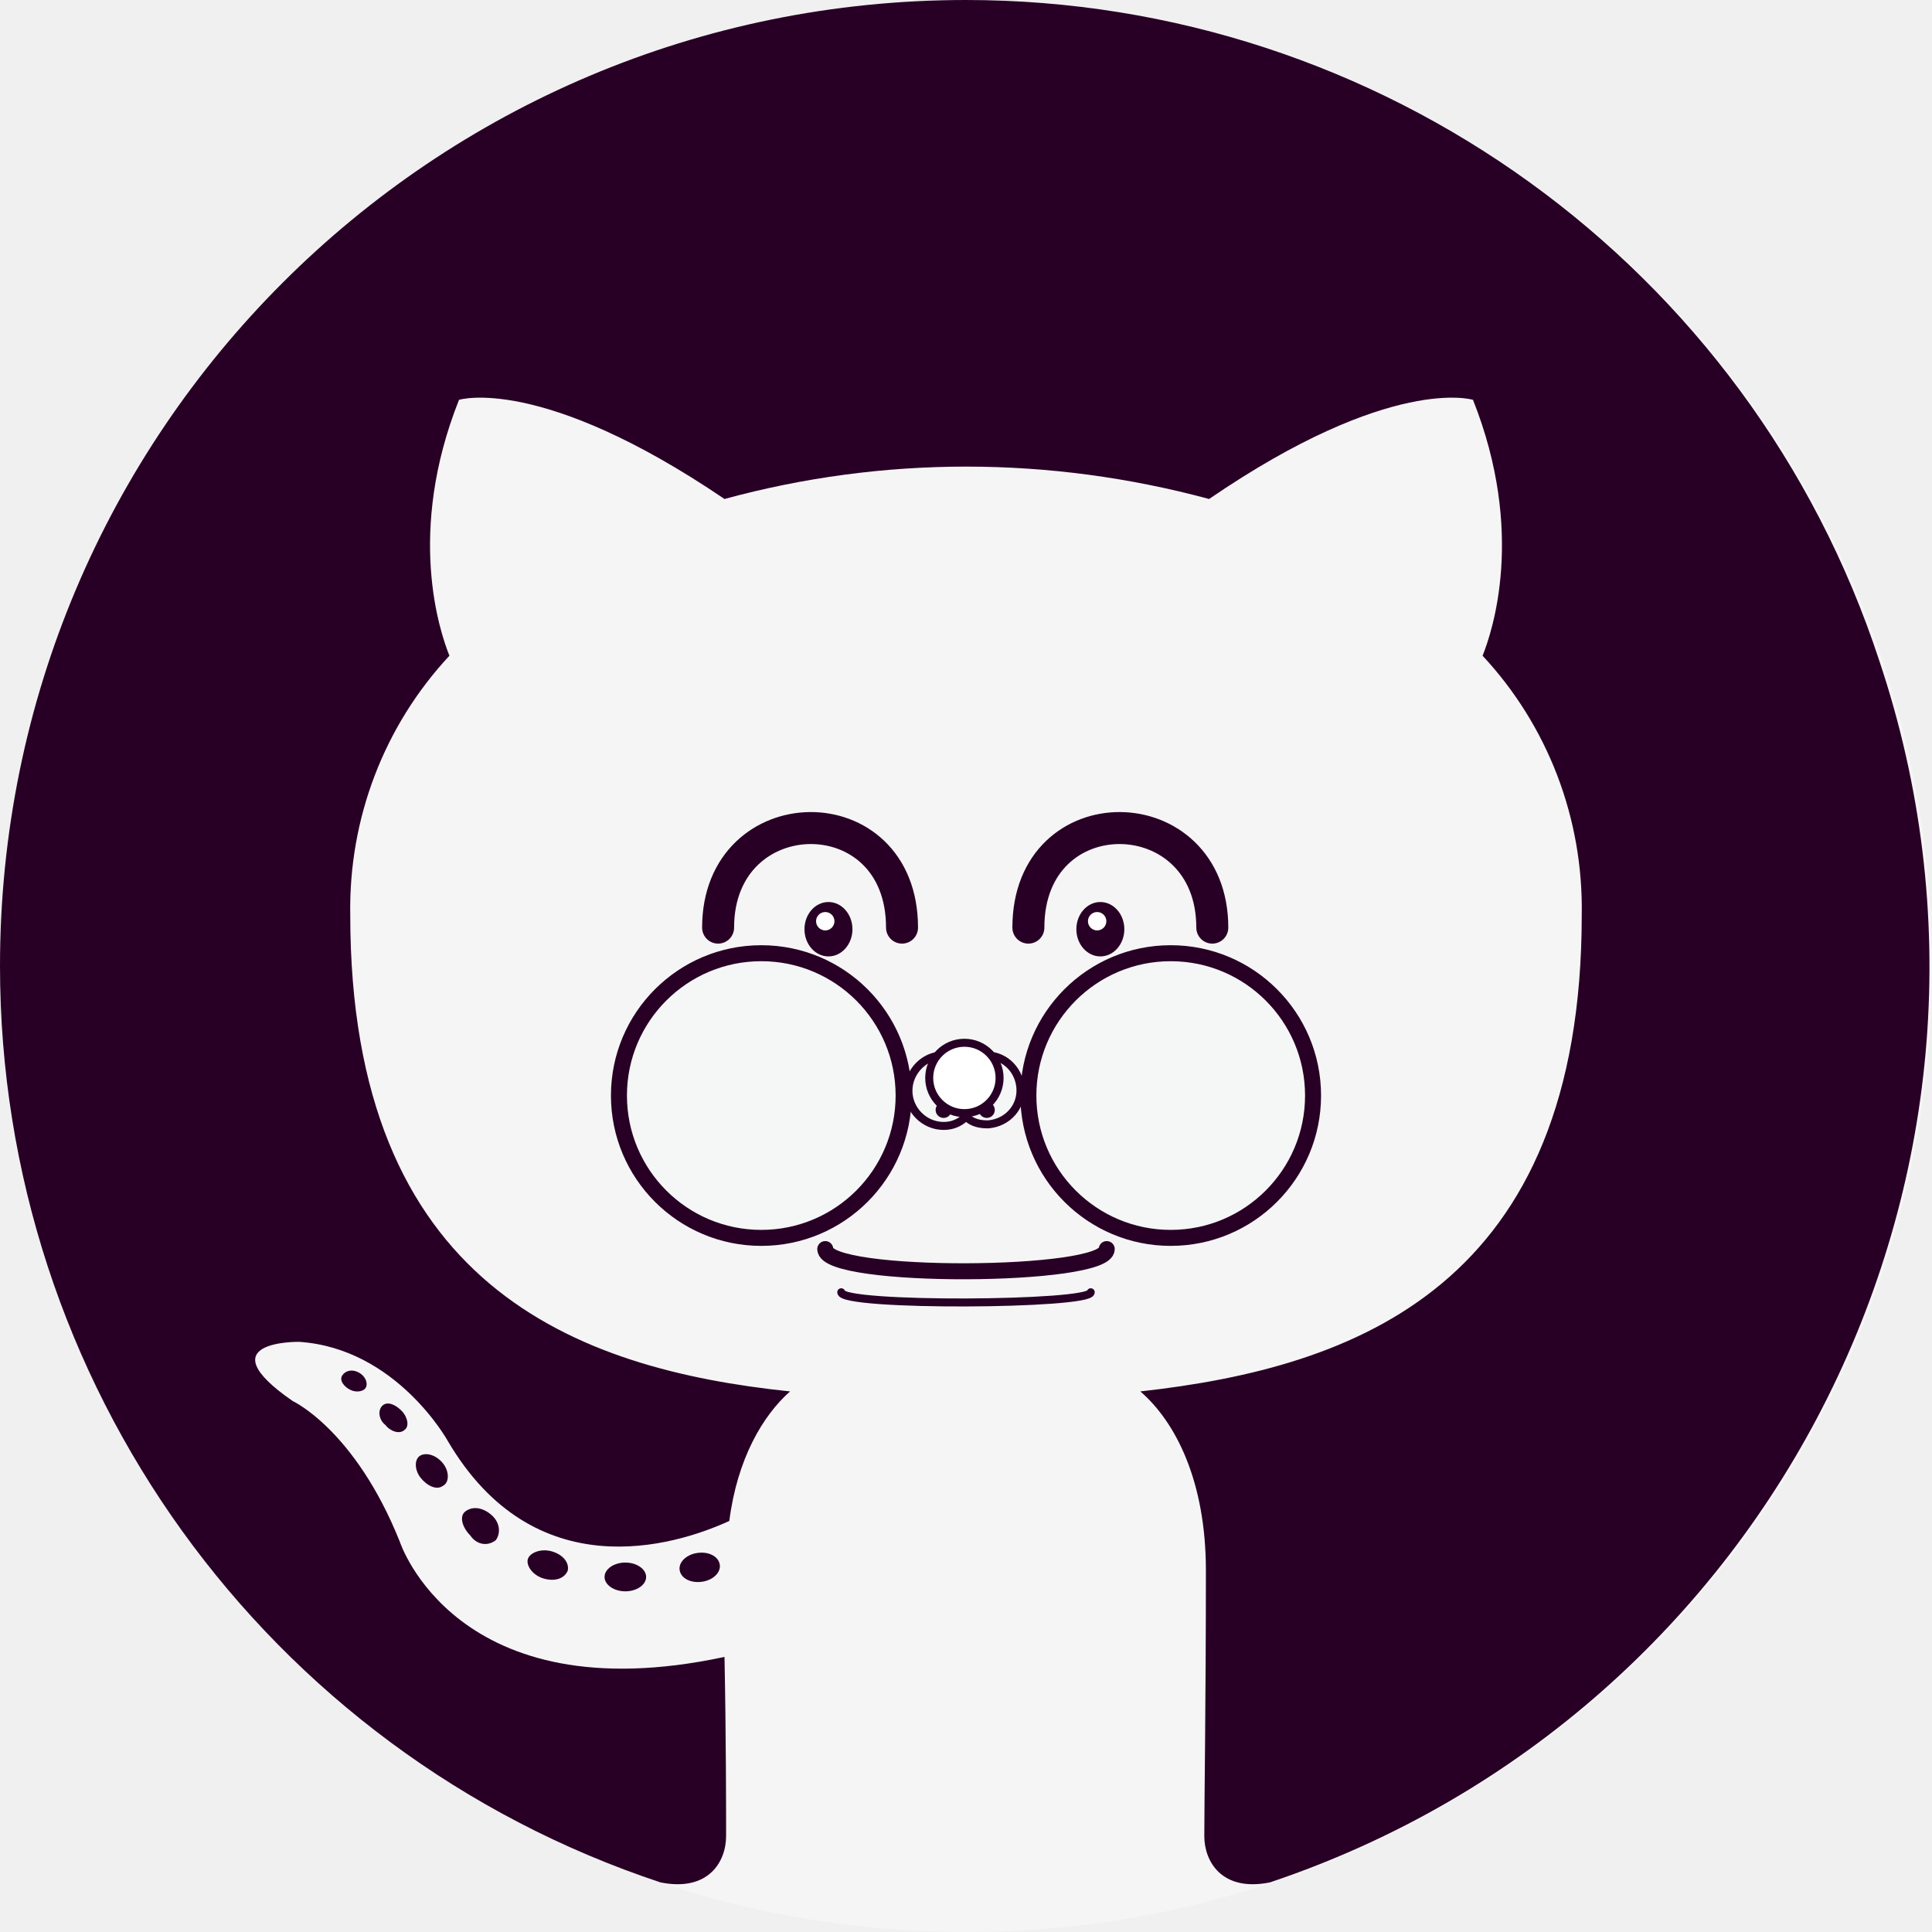
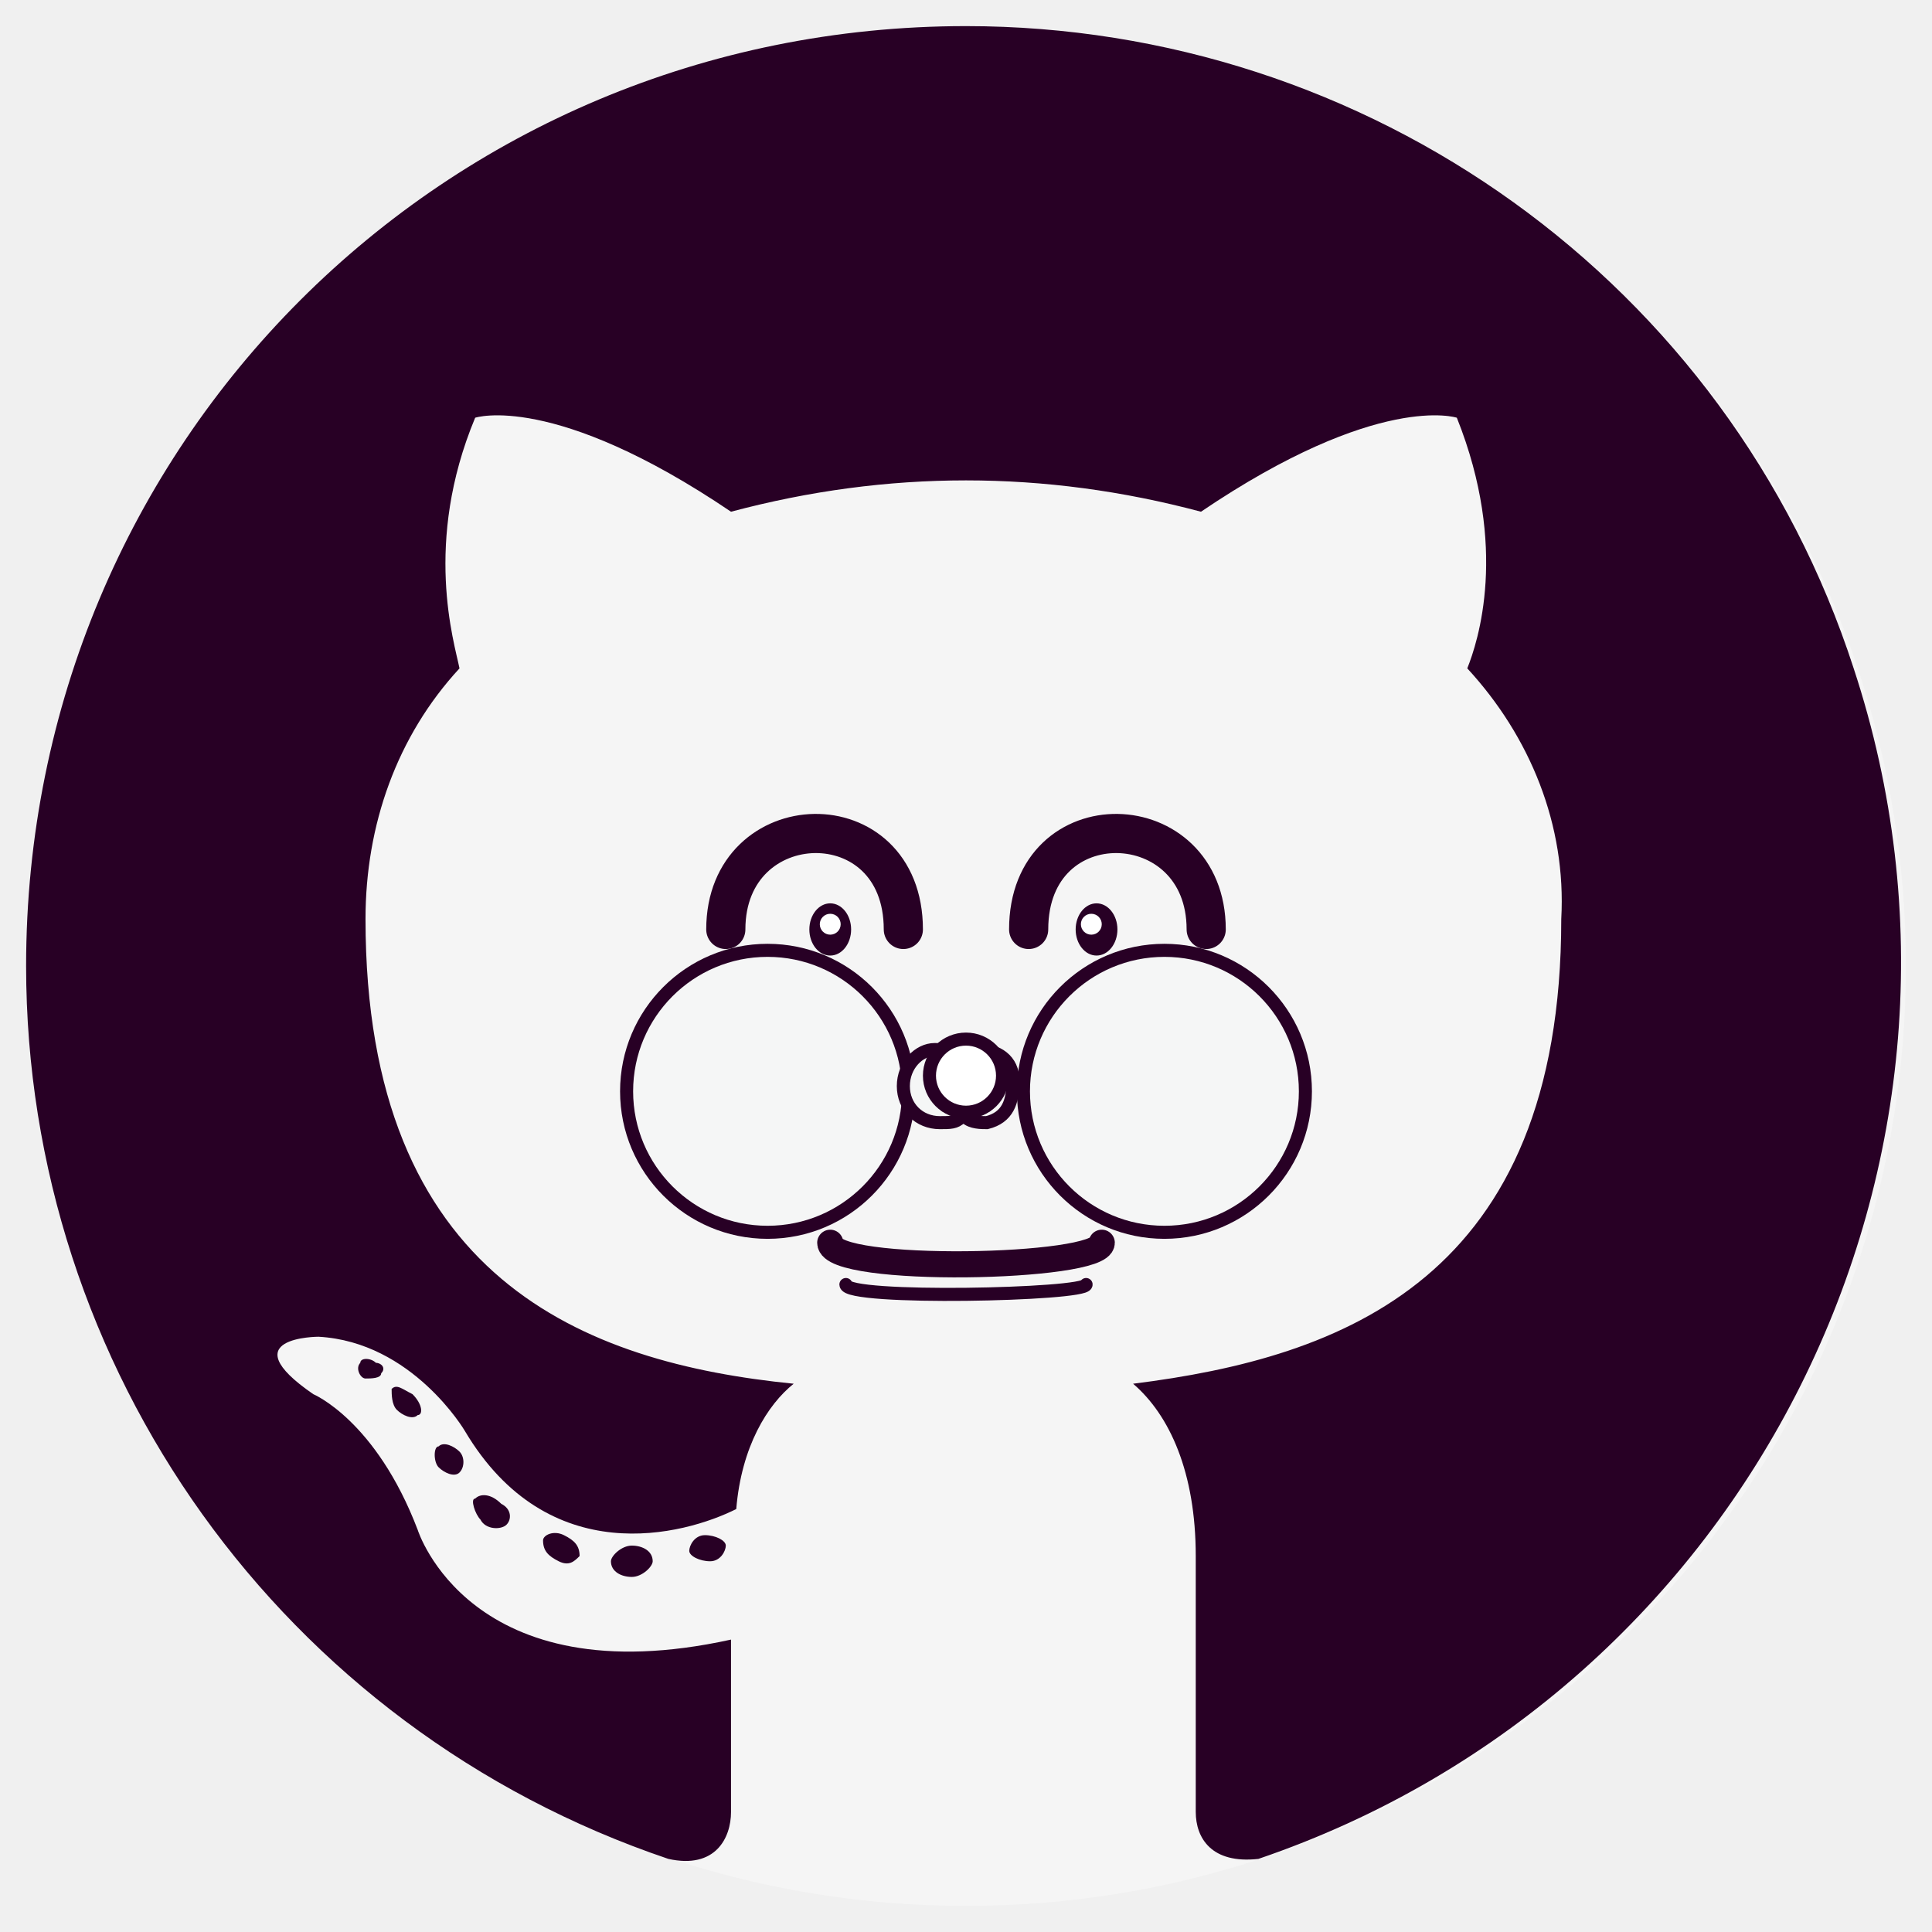
- <svg xmlns="http://www.w3.org/2000/svg" version="1.1" id="Layer_1" x="0px" y="0px" viewBox="0 0 120.8 120.8" style="enable-background:new 0 0 120.8 120.8;" xml:space="preserve">
+ <svg xmlns="http://www.w3.org/2000/svg" version="1.1" id="Layer_1" x="0px" y="0px" viewBox="0 0 37 37" style="enable-background:new 0 0 37 37;" xml:space="preserve">
  <style type="text/css">
	.st0{fill:#F5F5F5;}
	.st1{fill:#280025;}
- 	.st2{fill:#FFFFFF;stroke:#280025;stroke-width:0.25;stroke-miterlimit:10;}
- 	.st3{fill:#F5F6F6;stroke:#280025;stroke-linecap:round;}
- 	.st4{fill:#F5F6F6;stroke:#280025;stroke-width:0.5;stroke-miterlimit:10;}
- 	.st5{fill:#FFFFFF;stroke:#280025;stroke-width:0.5;stroke-miterlimit:10;}
- 	.st6{fill:none;stroke:#280025;stroke-linecap:round;}
- 	.st7{fill:none;stroke:#280025;stroke-width:0.5;stroke-linecap:round;}
- 	.st8{fill:none;stroke:#280025;stroke-width:2;stroke-linecap:round;}
+ 	.st2{fill:#FFFFFF;}
+ 	.st3{fill:#F5F6F6;stroke:#280025;stroke-width:0.25;stroke-linecap:round;}
+ 	.st4{fill:#F5F6F6;stroke:#280025;stroke-width:0.25;stroke-miterlimit:10;}
+ 	.st5{fill:#FFFFFF;stroke:#280025;stroke-width:0.25;stroke-miterlimit:10;}
+ 	.st6{fill:none;stroke:#280025;stroke-width:0.5;stroke-linecap:round;}
+ 	.st7{fill:none;stroke:#280025;stroke-width:0.25;stroke-linecap:round;}
+ 	.st8{fill:none;stroke:#280025;stroke-width:0.75;stroke-linecap:round;}
	.st9{fill-rule:evenodd;clip-rule:evenodd;fill:#280025;}
</style>
  <g id="Layer_2_1_">
    <g id="Layer_2-2">
      <g id="Github">
-         <circle id="Background" class="st0" cx="60.4" cy="60.4" r="60.4" />
+         <circle id="Background" class="st0" cx="18.5" cy="18.5" r="18" />
        <g id="Face">
          <g id="Left_Eye">
-             <ellipse class="st1" cx="68.8" cy="58.1" rx="1.5" ry="1.7" />
-             <circle class="st2" cx="68.6" cy="57.6" r="0.7" />
+             <ellipse class="st1" cx="21" cy="17.8" rx="0.4" ry="0.5" />
+             <circle class="st2" cx="20.9" cy="17.7" r="0.2" />
          </g>
          <g id="Right_Eye">
-             <ellipse class="st1" cx="51.8" cy="58.1" rx="1.5" ry="1.7" />
-             <circle class="st2" cx="51.6" cy="57.6" r="0.7" />
+             <ellipse class="st1" cx="15.9" cy="17.8" rx="0.4" ry="0.5" />
+             <circle class="st2" cx="15.9" cy="17.7" r="0.2" />
          </g>
-           <circle class="st3" cx="47.6" cy="68.5" r="8.9" />
-           <circle class="st3" cx="73.2" cy="68.5" r="8.9" />
+           <circle class="st3" cx="14.7" cy="20.9" r="2.7" />
+           <circle class="st3" cx="22.3" cy="20.9" r="2.7" />
          <g id="Nose">
-             <path class="st4" d="M61.7,70.3c-0.4,0-0.9-0.1-1.2-0.4h-0.2L60.2,70c-0.4,0.3-0.8,0.4-1.2,0.4c-1.2,0-2.2-1-2.2-2.2       c0-1.2,1-2.2,2.1-2.2c0.4,0,0.9,0.1,1.2,0.4l0.1,0.1l0.1-0.1c0.4-0.3,0.8-0.4,1.2-0.4c1.2-0.1,2.2,0.8,2.3,2       c0.1,1.2-0.8,2.2-2,2.3C61.9,70.3,61.8,70.3,61.7,70.3L61.7,70.3z" />
+             <path class="st4" d="M18.9,21.5c-0.1,0-0.3,0-0.4-0.1h-0.1l0,0c-0.1,0.1-0.2,0.1-0.4,0.1c-0.4,0-0.7-0.3-0.7-0.7       c0-0.4,0.3-0.7,0.6-0.7c0.1,0,0.3,0,0.4,0.1l0,0l0,0c0.1-0.1,0.2-0.1,0.4-0.1c0.4,0,0.7,0.2,0.7,0.6S19.3,21.4,18.9,21.5       C18.9,21.5,18.9,21.5,18.9,21.5L18.9,21.5z" />
            <g id="Nostrils">
              <g id="Ellipse_29">
-                 <circle class="st1" cx="59" cy="69.4" r="0.5" />
+                 <circle class="st1" cx="18.1" cy="21.2" r="0.1" />
              </g>
              <g id="Ellipse_30">
-                 <circle class="st1" cx="61.7" cy="69.4" r="0.5" />
+                 <circle class="st1" cx="18.9" cy="21.2" r="0.1" />
              </g>
            </g>
-             <circle class="st5" cx="60.3" cy="67.4" r="2.2" />
+             <circle class="st5" cx="18.5" cy="20.6" r="0.7" />
          </g>
          <g id="Lips">
-             <path id="Path_12" class="st6" d="M69.2,78.1c0,1.8-17.6,1.9-17.6,0" />
-             <path id="Path_13" class="st7" d="M68.2,80.8c0,0.8-15.6,0.9-15.6,0" />
+             <path id="Path_12" class="st6" d="M21.1,23.8c0,0.5-5.2,0.6-5.2,0" />
+             <path id="Path_13" class="st7" d="M20.8,24.6c0,0.2-4.6,0.3-4.6,0" />
          </g>
-           <path id="Path_14" class="st8" d="M56.4,58c0-8.4-11.5-8.2-11.5,0" />
-           <path id="Path_16" class="st8" d="M64.3,58c0-8.4,11.5-8.2,11.5,0" />
+           <path id="Path_14" class="st8" d="M17.3,17.8c0-2.5-3.4-2.4-3.4,0" />
+           <path id="Path_16" class="st8" d="M19.7,17.8c0-2.5,3.4-2.4,3.4,0" />
        </g>
-         <path class="st9" d="M60.4,0C27,0,0,27,0,60.4c0,26,16.6,49.1,41.3,57.3c3,0.6,4.1-1.3,4.1-2.9c0-1.4,0-6.2-0.1-11.2     C28.5,107.2,25,96.4,25,96.4c-2.8-7-6.7-8.8-6.7-8.8c-5.5-3.8,0.4-3.7,0.4-3.7c6.1,0.4,9.3,6.2,9.3,6.2c5.4,9.2,14.1,6.6,17.6,5     c0.5-3.9,2.1-6.6,3.8-8.1C36,85.6,21.9,80.4,21.9,57.2c-0.1-6,2.1-11.8,6.2-16.2c-0.6-1.5-2.7-7.7,0.6-16c0,0,5.1-1.6,16.6,6.2     c9.9-2.7,20.3-2.7,30.3,0C87,23.4,92.1,25,92.1,25c3.3,8.3,1.2,14.5,0.6,16c4.1,4.4,6.3,10.2,6.2,16.2     c0,23.2-14.1,28.3-27.6,29.8c2.2,1.9,4.1,5.6,4.1,11.2c0,8.1-0.1,14.6-0.1,16.6c0,1.6,1.1,3.5,4.1,2.9     c31.6-10.6,48.7-44.8,38.1-76.4C109.4,16.6,86.3,0,60.4,0z" />
-         <path class="st1" d="M22.9,86.7c-0.1,0.3-0.6,0.4-1,0.2s-0.7-0.6-0.5-0.9s0.6-0.4,1-0.2S23,86.4,22.9,86.7L22.9,86.7z" />
-         <path class="st1" d="M25.3,89.4c-0.3,0.3-0.9,0.1-1.2-0.3c-0.4-0.3-0.5-0.9-0.2-1.2c0.3-0.3,0.8-0.1,1.2,0.3S25.6,89.2,25.3,89.4     z" />
-         <path class="st1" d="M27.7,92.9c-0.4,0.3-1,0-1.4-0.5s-0.4-1.2,0-1.4s1,0,1.4,0.5S28.1,92.7,27.7,92.9z" />
-         <path class="st1" d="M31,96.3c-0.5,0.4-1.2,0.3-1.6-0.3c0,0,0,0,0,0c-0.5-0.5-0.7-1.2-0.3-1.5s1-0.3,1.6,0.2S31.3,95.9,31,96.3     L31,96.3z" />
-         <path class="st1" d="M35.5,98.2c-0.2,0.5-0.8,0.7-1.5,0.5s-1.1-0.8-1-1.2s0.8-0.7,1.5-0.5S35.6,97.7,35.5,98.2z" />
-         <path class="st1" d="M40.4,98.6c0,0.5-0.6,0.9-1.3,0.9s-1.3-0.4-1.3-0.9s0.6-0.9,1.3-0.9S40.4,98.1,40.4,98.6z" />
-         <path class="st1" d="M45,97.8c0.1,0.5-0.4,1-1.1,1.1s-1.3-0.2-1.4-0.7s0.4-1,1.1-1.1S44.9,97.3,45,97.8z" />
+         <path class="st9" d="M18.5,0.5c-10,0-18,8-18,18c0,7.7,4.9,14.6,12.3,17.1c0.9,0.2,1.2-0.4,1.2-0.9c0-0.4,0-1.8,0-3.3     c-5,1.1-6-2.1-6-2.1c-0.8-2.1-2-2.6-2-2.6c-1.6-1.1,0.1-1.1,0.1-1.1c1.8,0.1,2.8,1.8,2.8,1.8c1.6,2.7,4.2,2,5.2,1.5     c0.1-1.2,0.6-2,1.1-2.4c-4-0.4-8.2-2-8.2-8.9c0-1.8,0.6-3.5,1.8-4.8C8.7,12.3,8.1,10.4,9.1,8c0,0,1.5-0.5,4.9,1.8     c3-0.8,6-0.8,9,0C26.4,7.5,27.9,8,27.9,8c1,2.5,0.4,4.3,0.2,4.8c1.2,1.3,1.9,3,1.8,4.8c0,6.9-4.2,8.4-8.2,8.9     c0.7,0.6,1.2,1.7,1.2,3.3c0,2.4,0,4.4,0,4.9c0,0.5,0.3,1,1.2,0.9c9.4-3.2,14.5-13.4,11.4-22.8C33.1,5.4,26.2,0.5,18.5,0.5z" />
+         <path class="st1" d="M7.3,26.3c0,0.1-0.2,0.1-0.3,0.1s-0.2-0.2-0.1-0.3C6.9,26,7.1,26,7.2,26.1C7.3,26.1,7.4,26.2,7.3,26.3     L7.3,26.3z" />
+         <path class="st1" d="M8,27.1c-0.1,0.1-0.3,0-0.4-0.1c-0.1-0.1-0.1-0.3-0.1-0.4c0.1-0.1,0.2,0,0.4,0.1C8.1,26.9,8.1,27.1,8,27.1z" />
+         <path class="st1" d="M8.8,28.2c-0.1,0.1-0.3,0-0.4-0.1c-0.1-0.1-0.1-0.4,0-0.4c0.1-0.1,0.3,0,0.4,0.1S8.9,28.1,8.8,28.2z" />
+         <path class="st1" d="M9.7,29.2c-0.1,0.1-0.4,0.1-0.5-0.1l0,0c-0.1-0.1-0.2-0.4-0.1-0.4c0.1-0.1,0.3-0.1,0.5,0.1     C9.8,28.9,9.8,29.1,9.7,29.2L9.7,29.2z" />
+         <path class="st1" d="M11.1,29.8c-0.1,0.1-0.2,0.2-0.4,0.1c-0.2-0.1-0.3-0.2-0.3-0.4c0-0.1,0.2-0.2,0.4-0.1     C11,29.5,11.1,29.6,11.1,29.8z" />
+         <path class="st1" d="M12.5,29.9c0,0.1-0.2,0.3-0.4,0.3s-0.4-0.1-0.4-0.3c0-0.1,0.2-0.3,0.4-0.3S12.5,29.7,12.5,29.9z" />
+         <path class="st1" d="M13.9,29.6c0,0.1-0.1,0.3-0.3,0.3c-0.2,0-0.4-0.1-0.4-0.2c0-0.1,0.1-0.3,0.3-0.3     C13.7,29.4,13.9,29.5,13.9,29.6z" />
      </g>
    </g>
  </g>
</svg>
